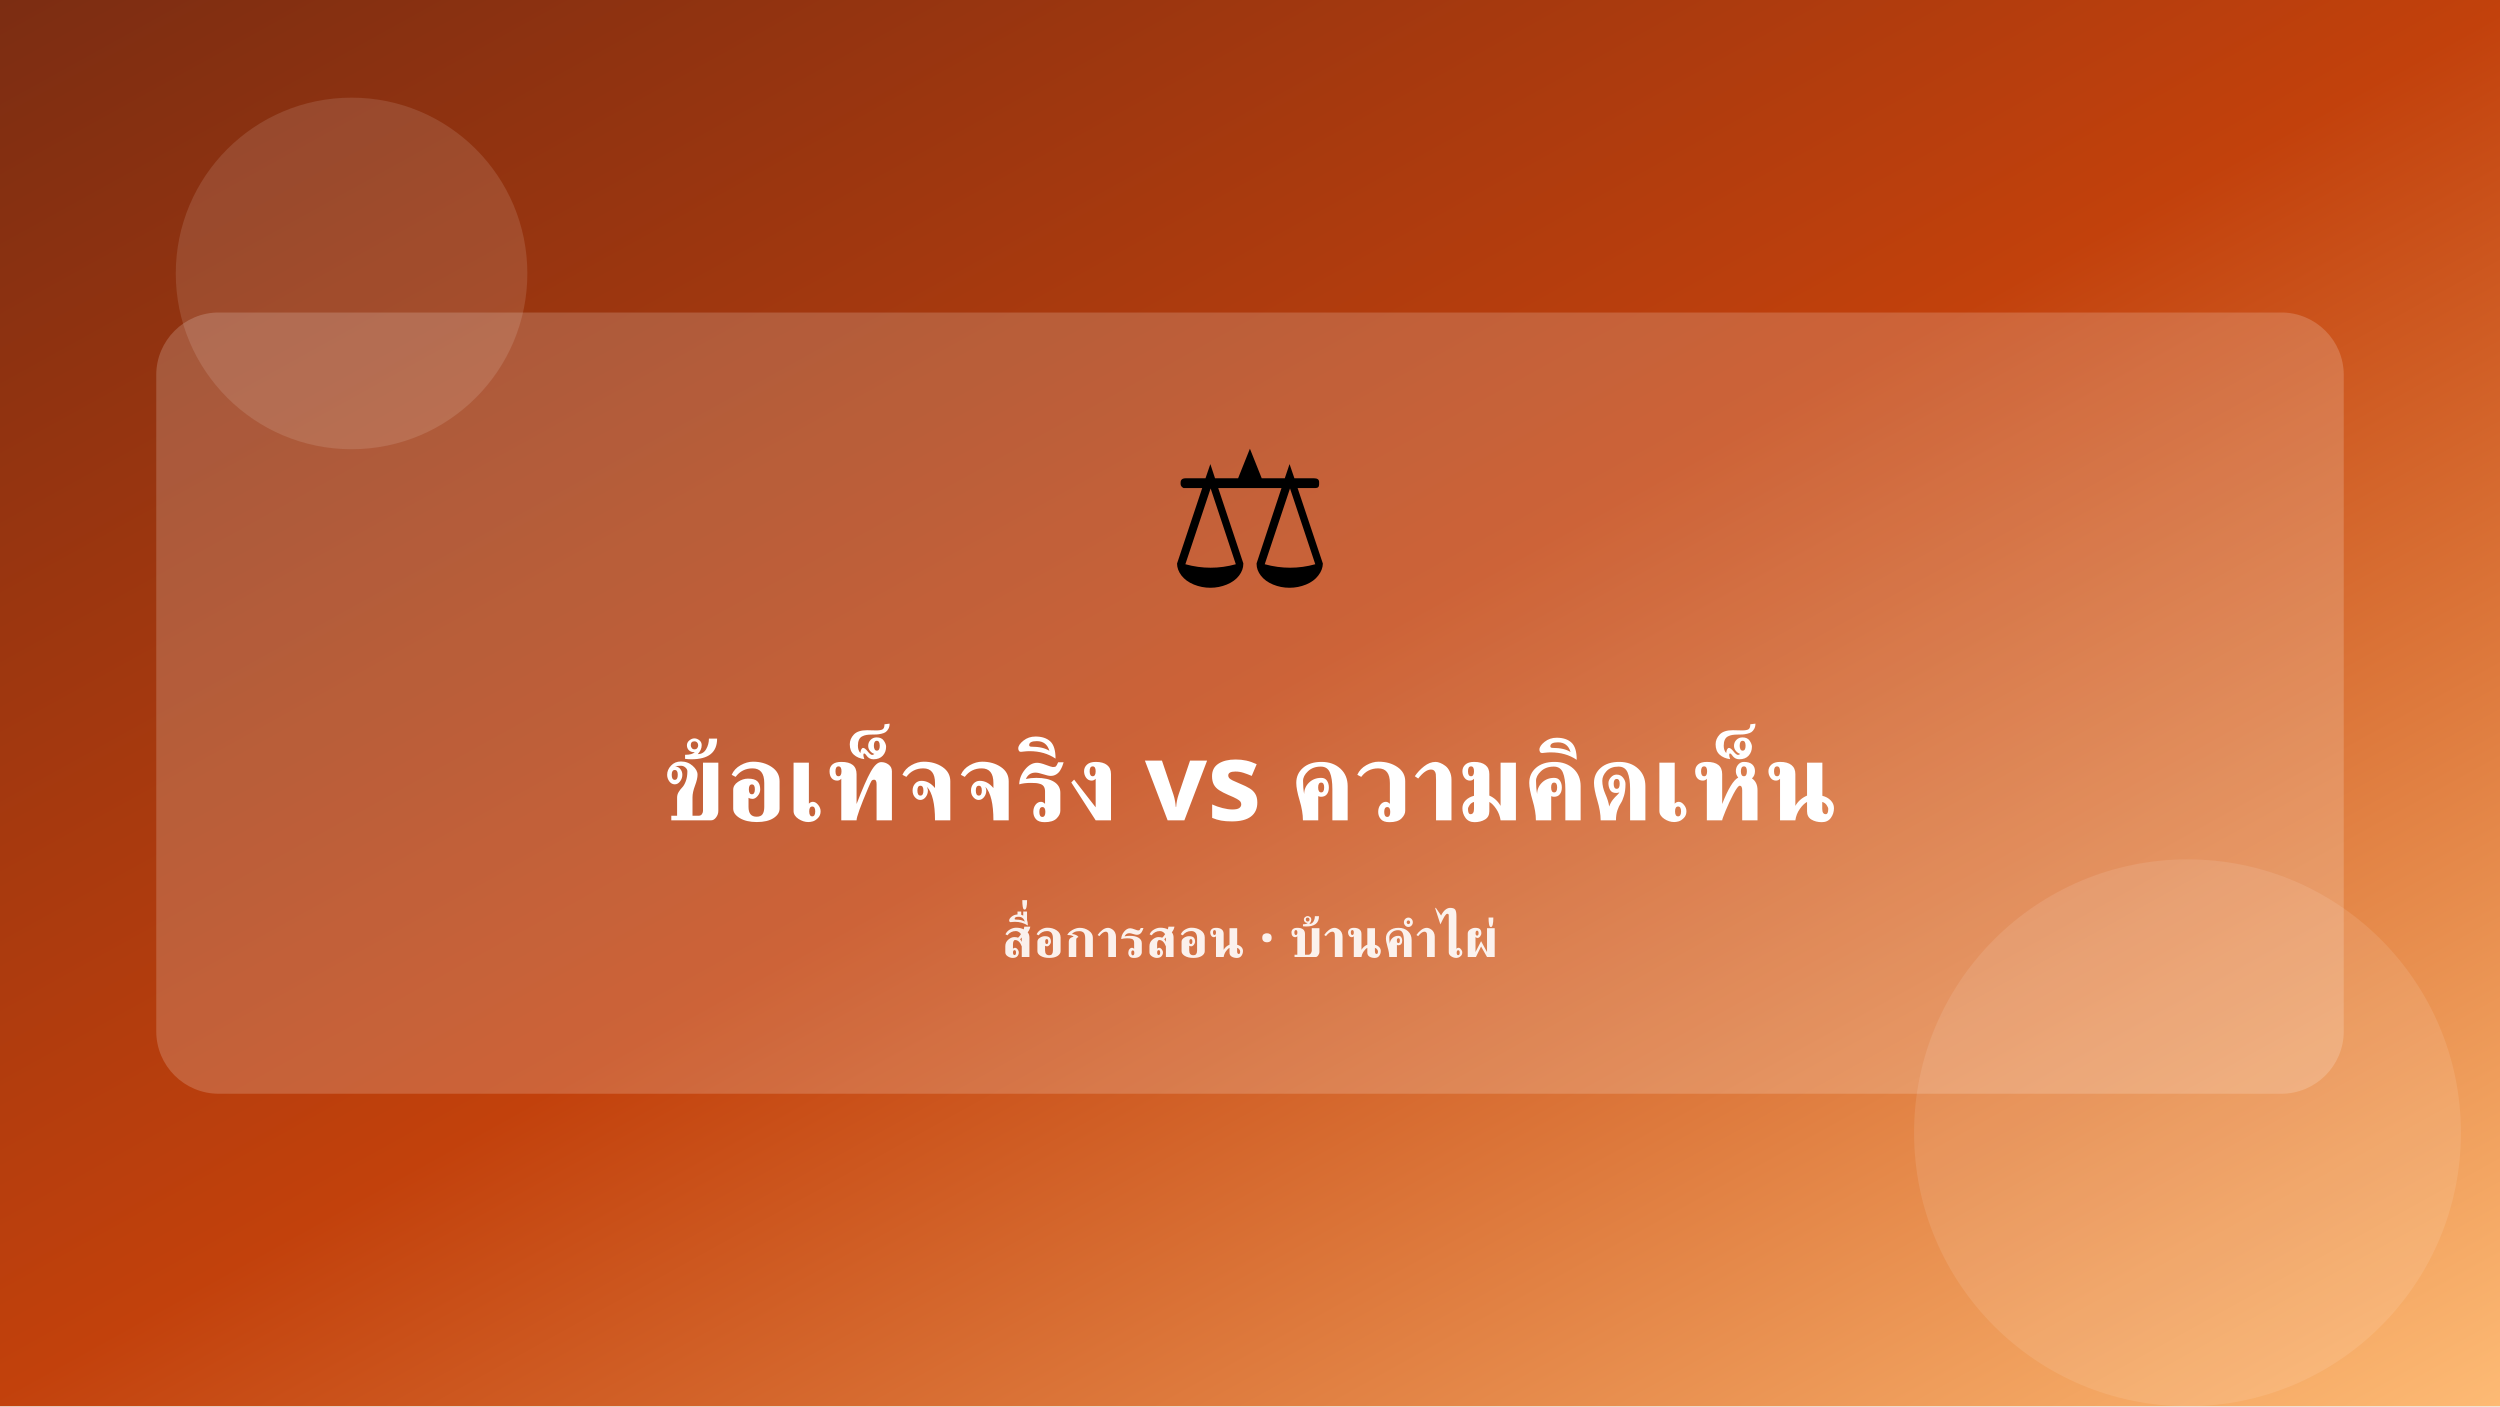
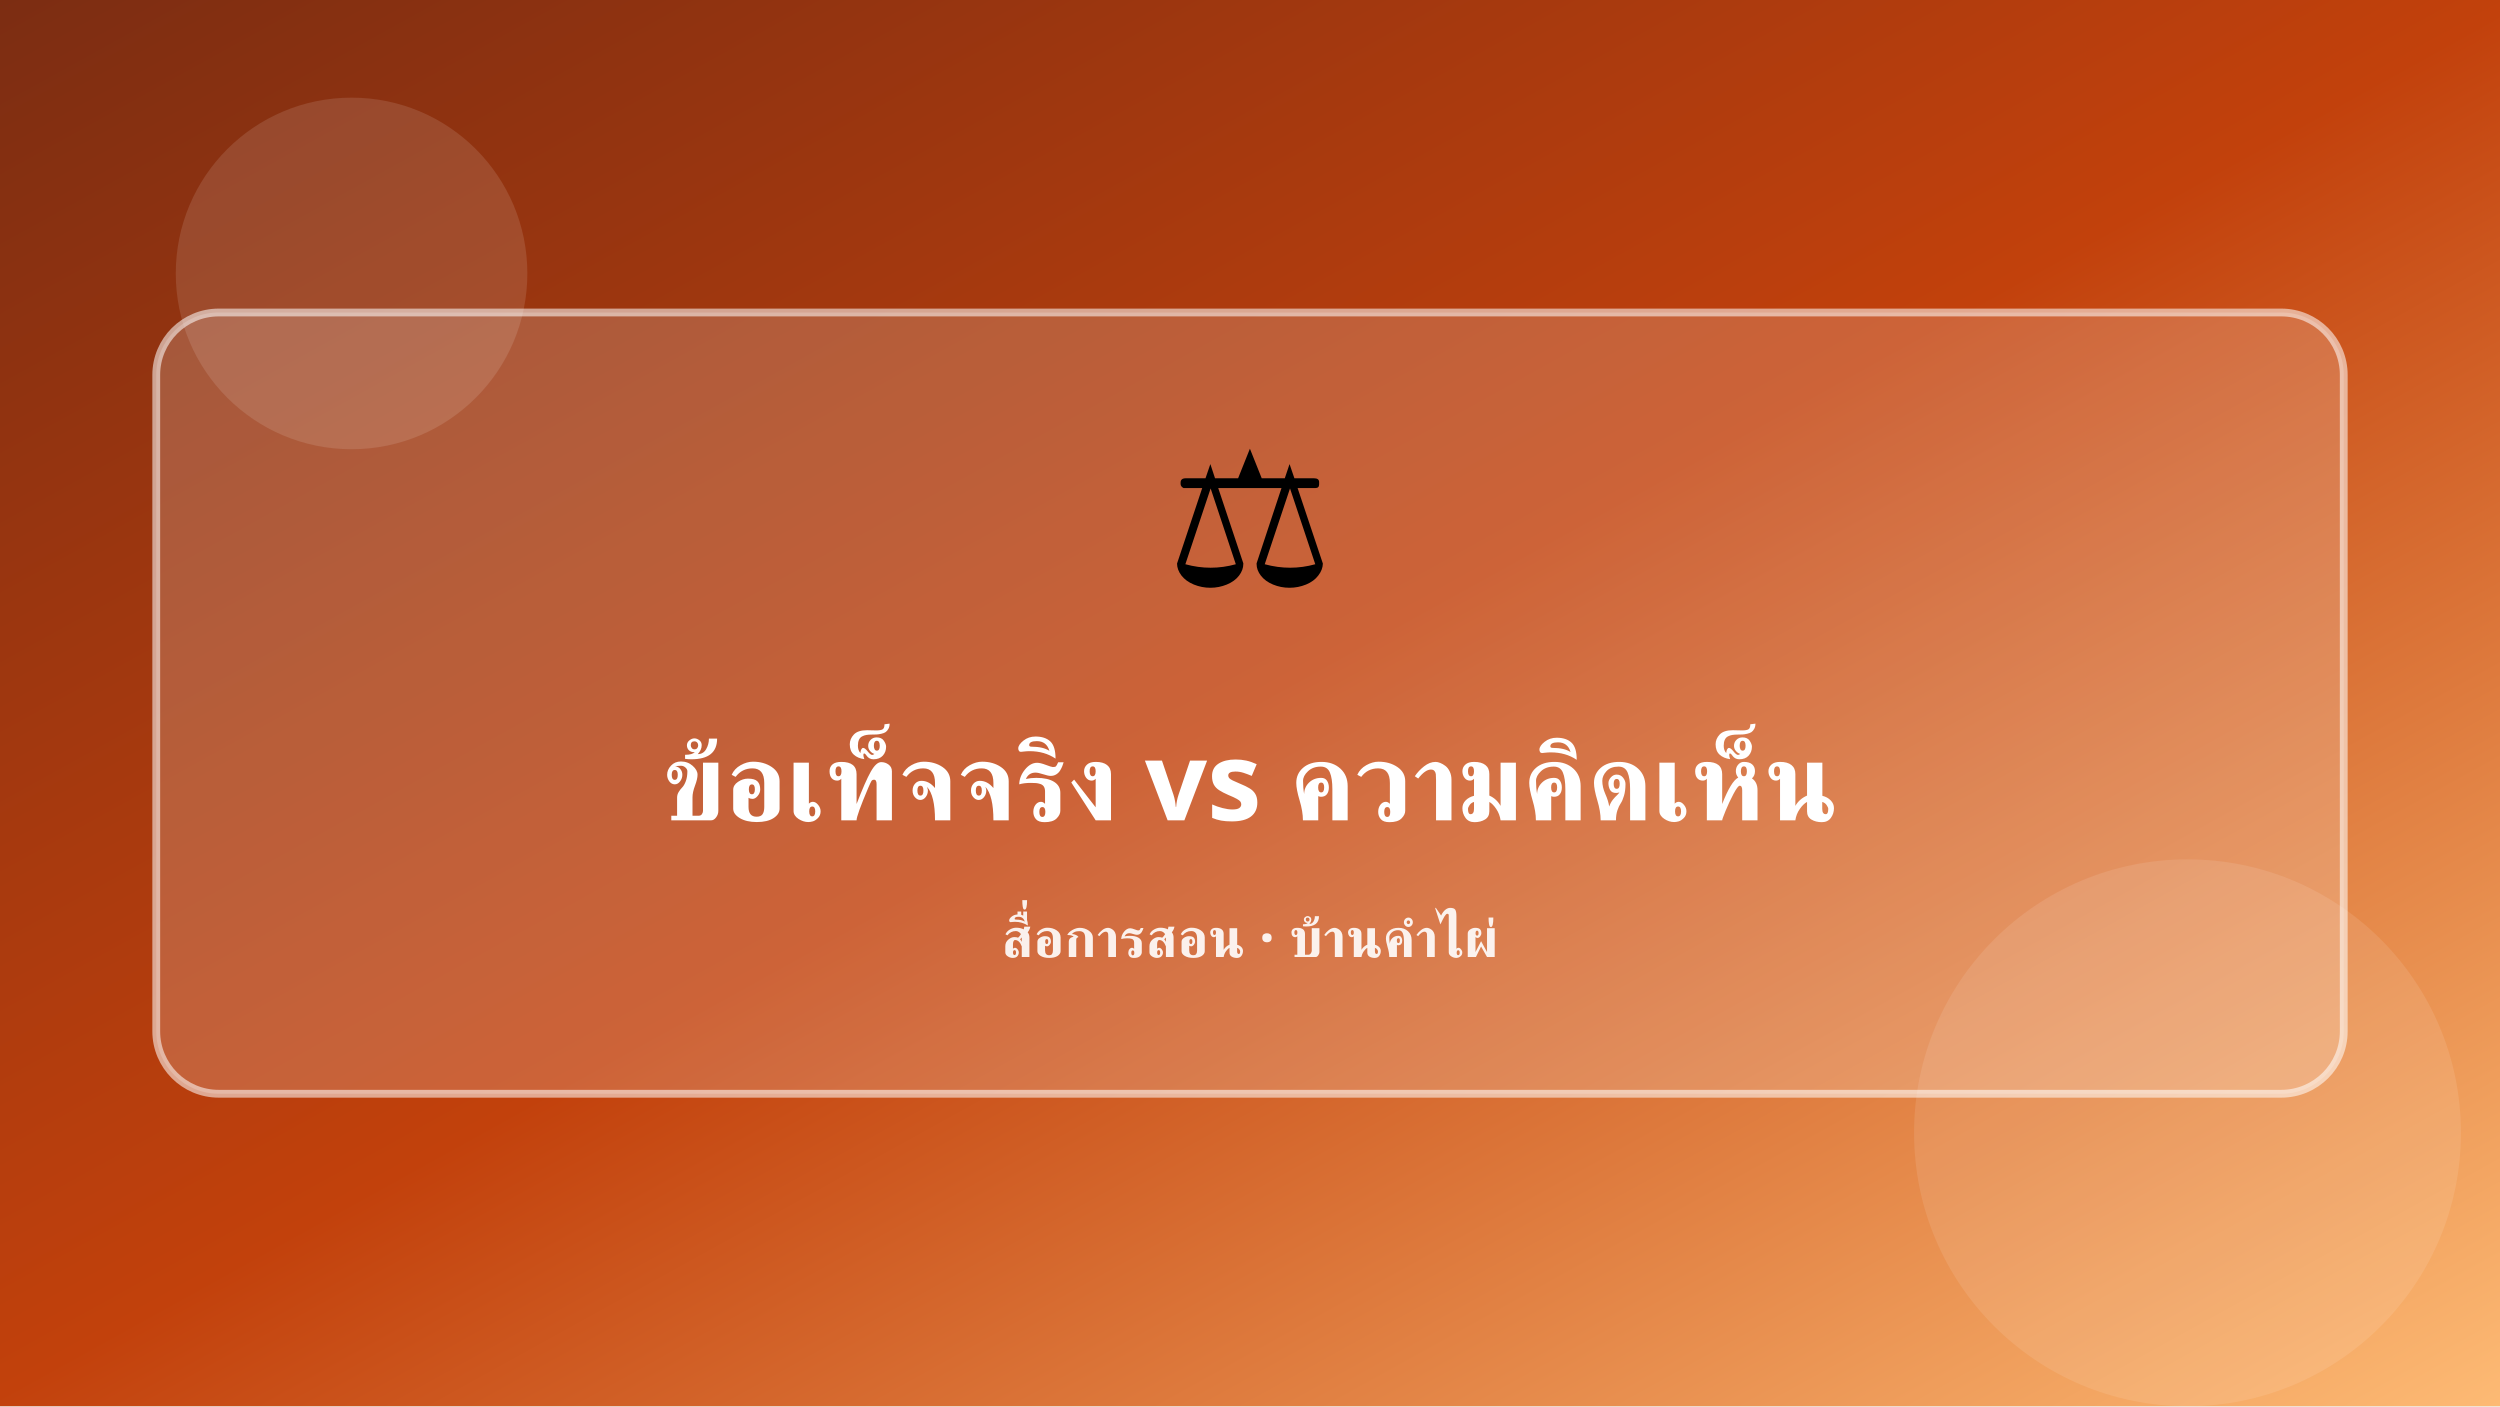
<svg xmlns="http://www.w3.org/2000/svg" width="1280" height="720" viewBox="0 0 1280 720">
  <defs>
    <linearGradient id="gf0d3e73a" x1="0%" y1="0%" x2="100%" y2="100%">
      <stop offset="0%" stop-color="#7c2d12" />
      <stop offset="50%" stop-color="#c2410c" />
      <stop offset="100%" stop-color="#fdba74" />
    </linearGradient>
  </defs>
  <rect width="1280" height="720" fill="url(#gf0d3e73a)" />
  <circle cx="180" cy="140" r="90" fill="#ffffff" fill-opacity="0.12" />
  <circle cx="1120" cy="580" r="140" fill="#ffffff" fill-opacity="0.10" />
-   <rect x="80" y="160" width="1120" height="400" rx="32" fill="#ffffff" fill-opacity="0.18" />
+   <rect x="80" y="160" width="1120" height="400" rx="32" fill="#ffffff" fill-opacity="0.18" stroke="#ffffff" stroke-opacity="0.55" stroke-width="4" />
  <text x="640" y="300" text-anchor="middle" font-size="96">⚖️</text>
  <text x="640" y="420" text-anchor="middle" font-family="Sarabun, Tahoma, sans-serif" font-size="56" font-weight="800" fill="#ffffff">ข้อเท็จจริง vs ความคิดเห็น</text>
  <text x="640" y="490" text-anchor="middle" font-family="Sarabun, Tahoma, sans-serif" font-size="28" font-weight="600" fill="#ffffff" fill-opacity="0.9">สื่อการสอน · บ้านคำไผ่</text>
</svg>
